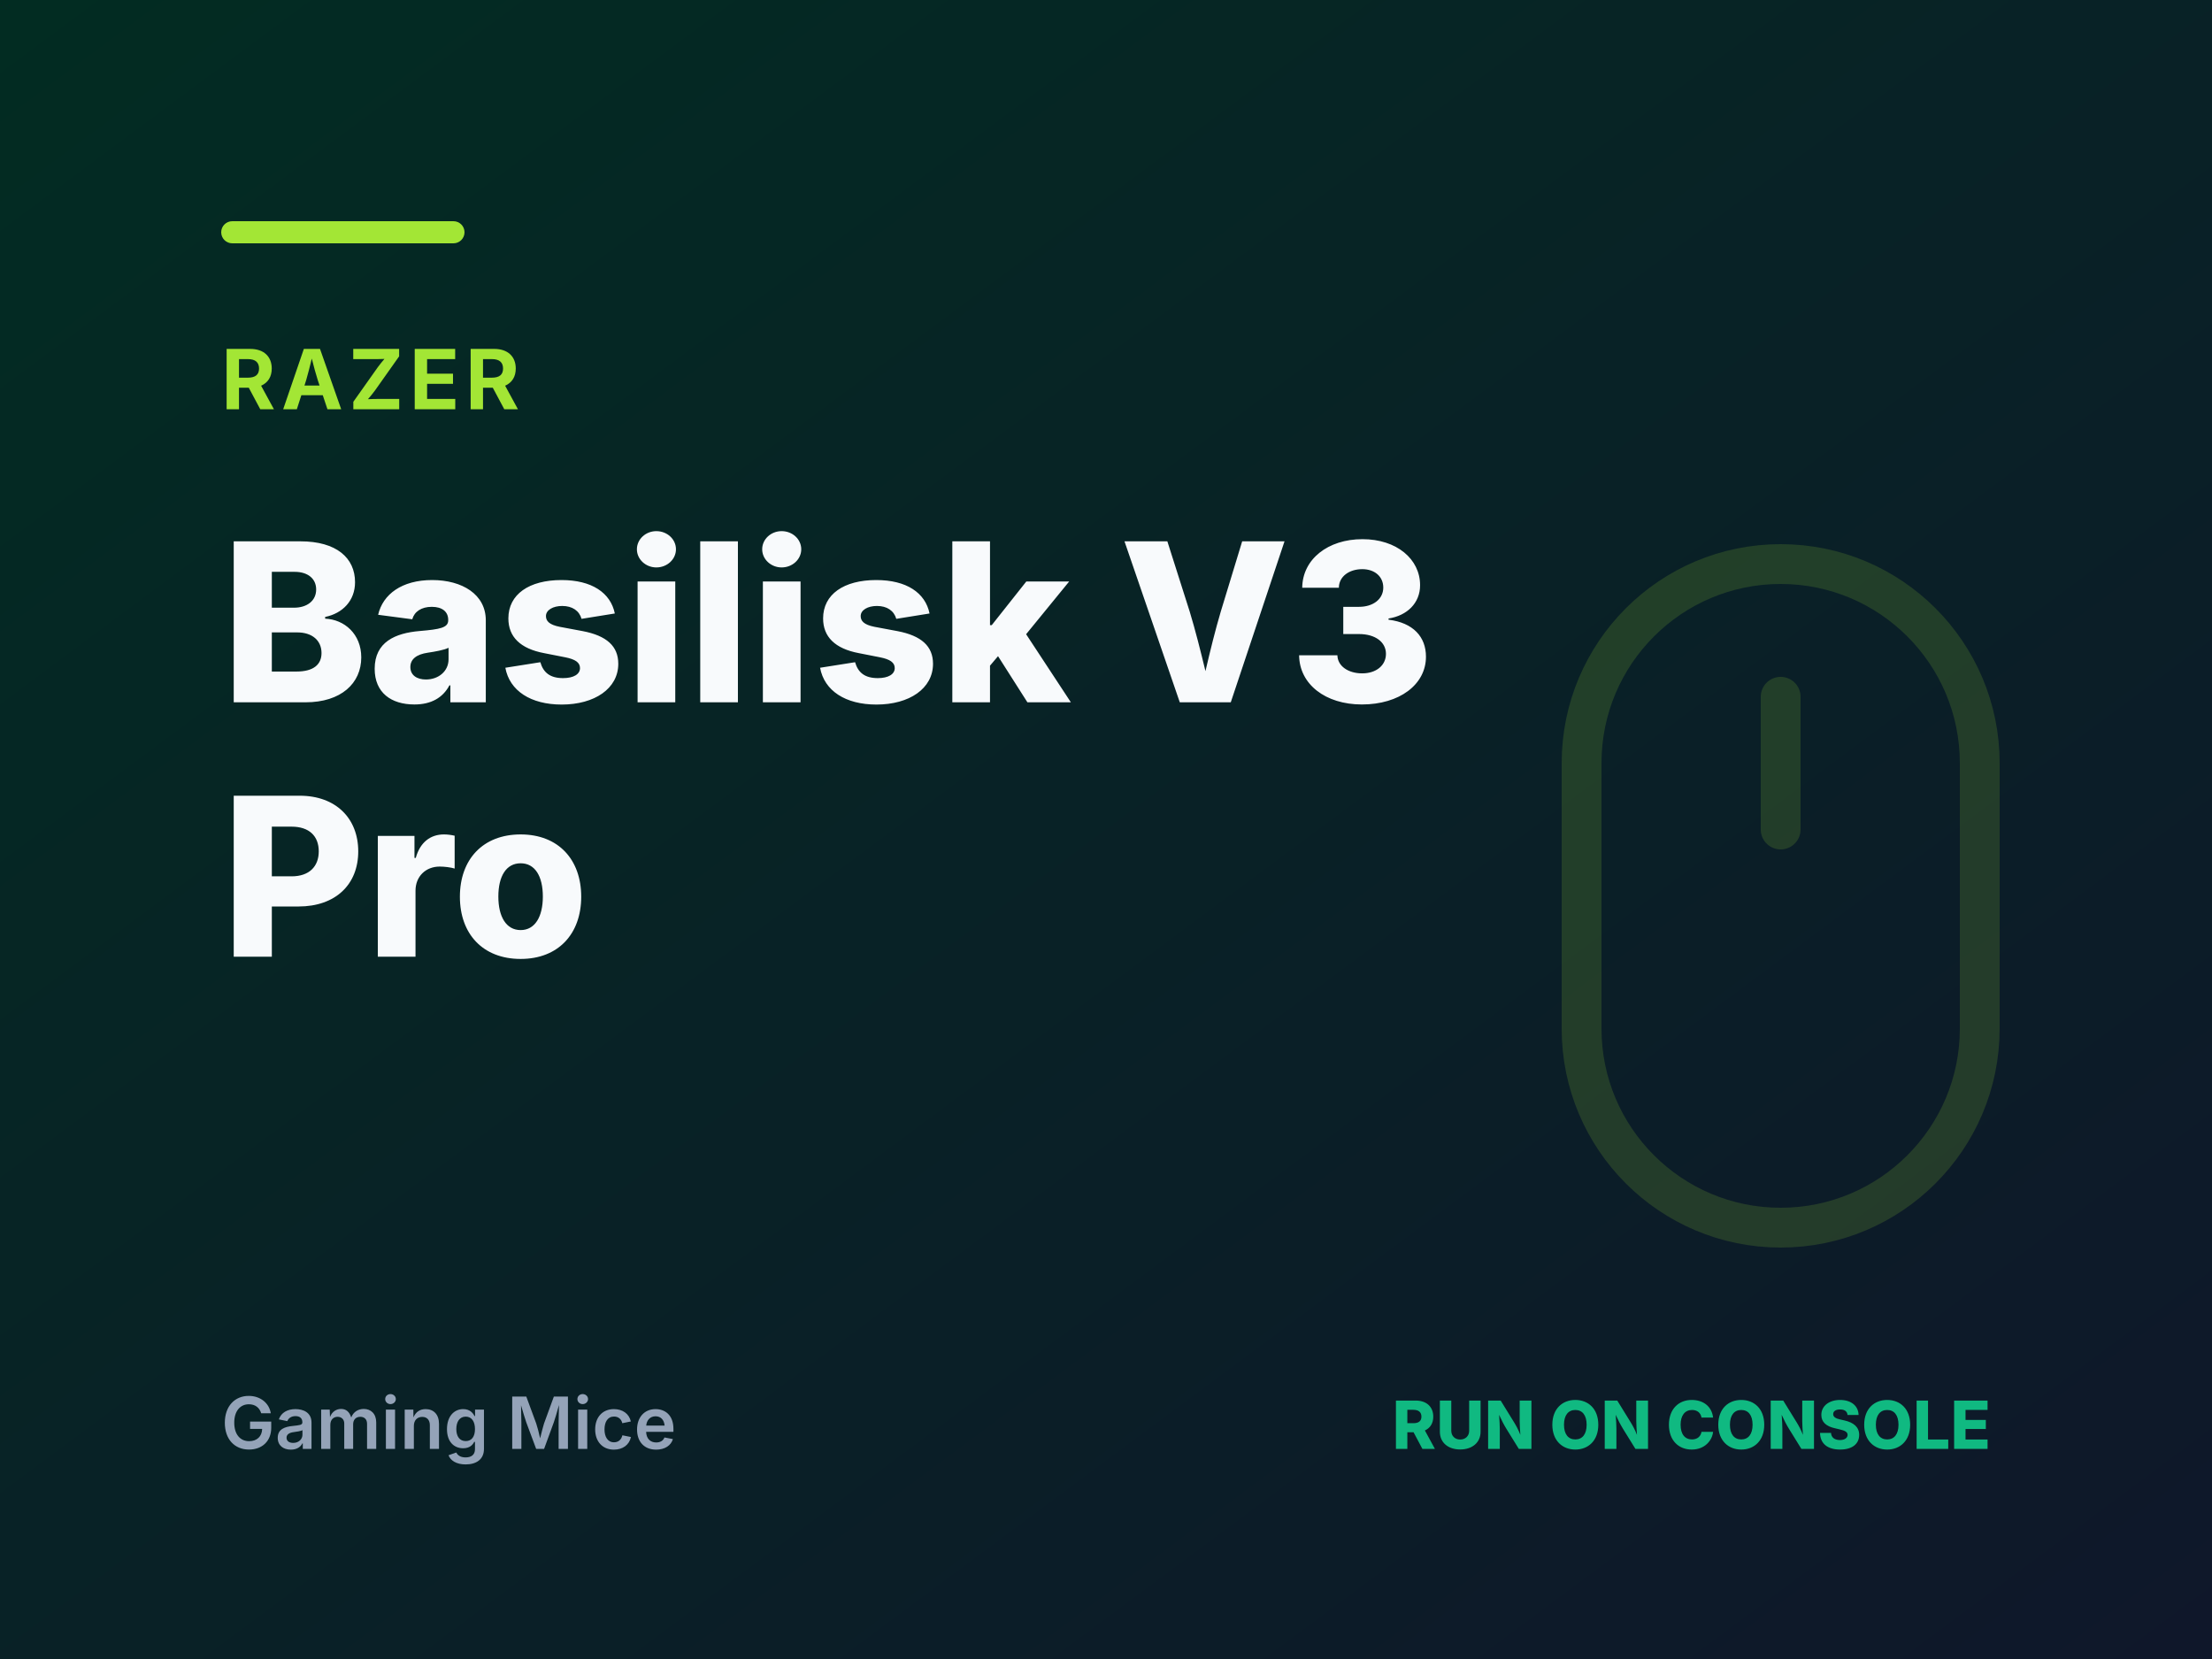
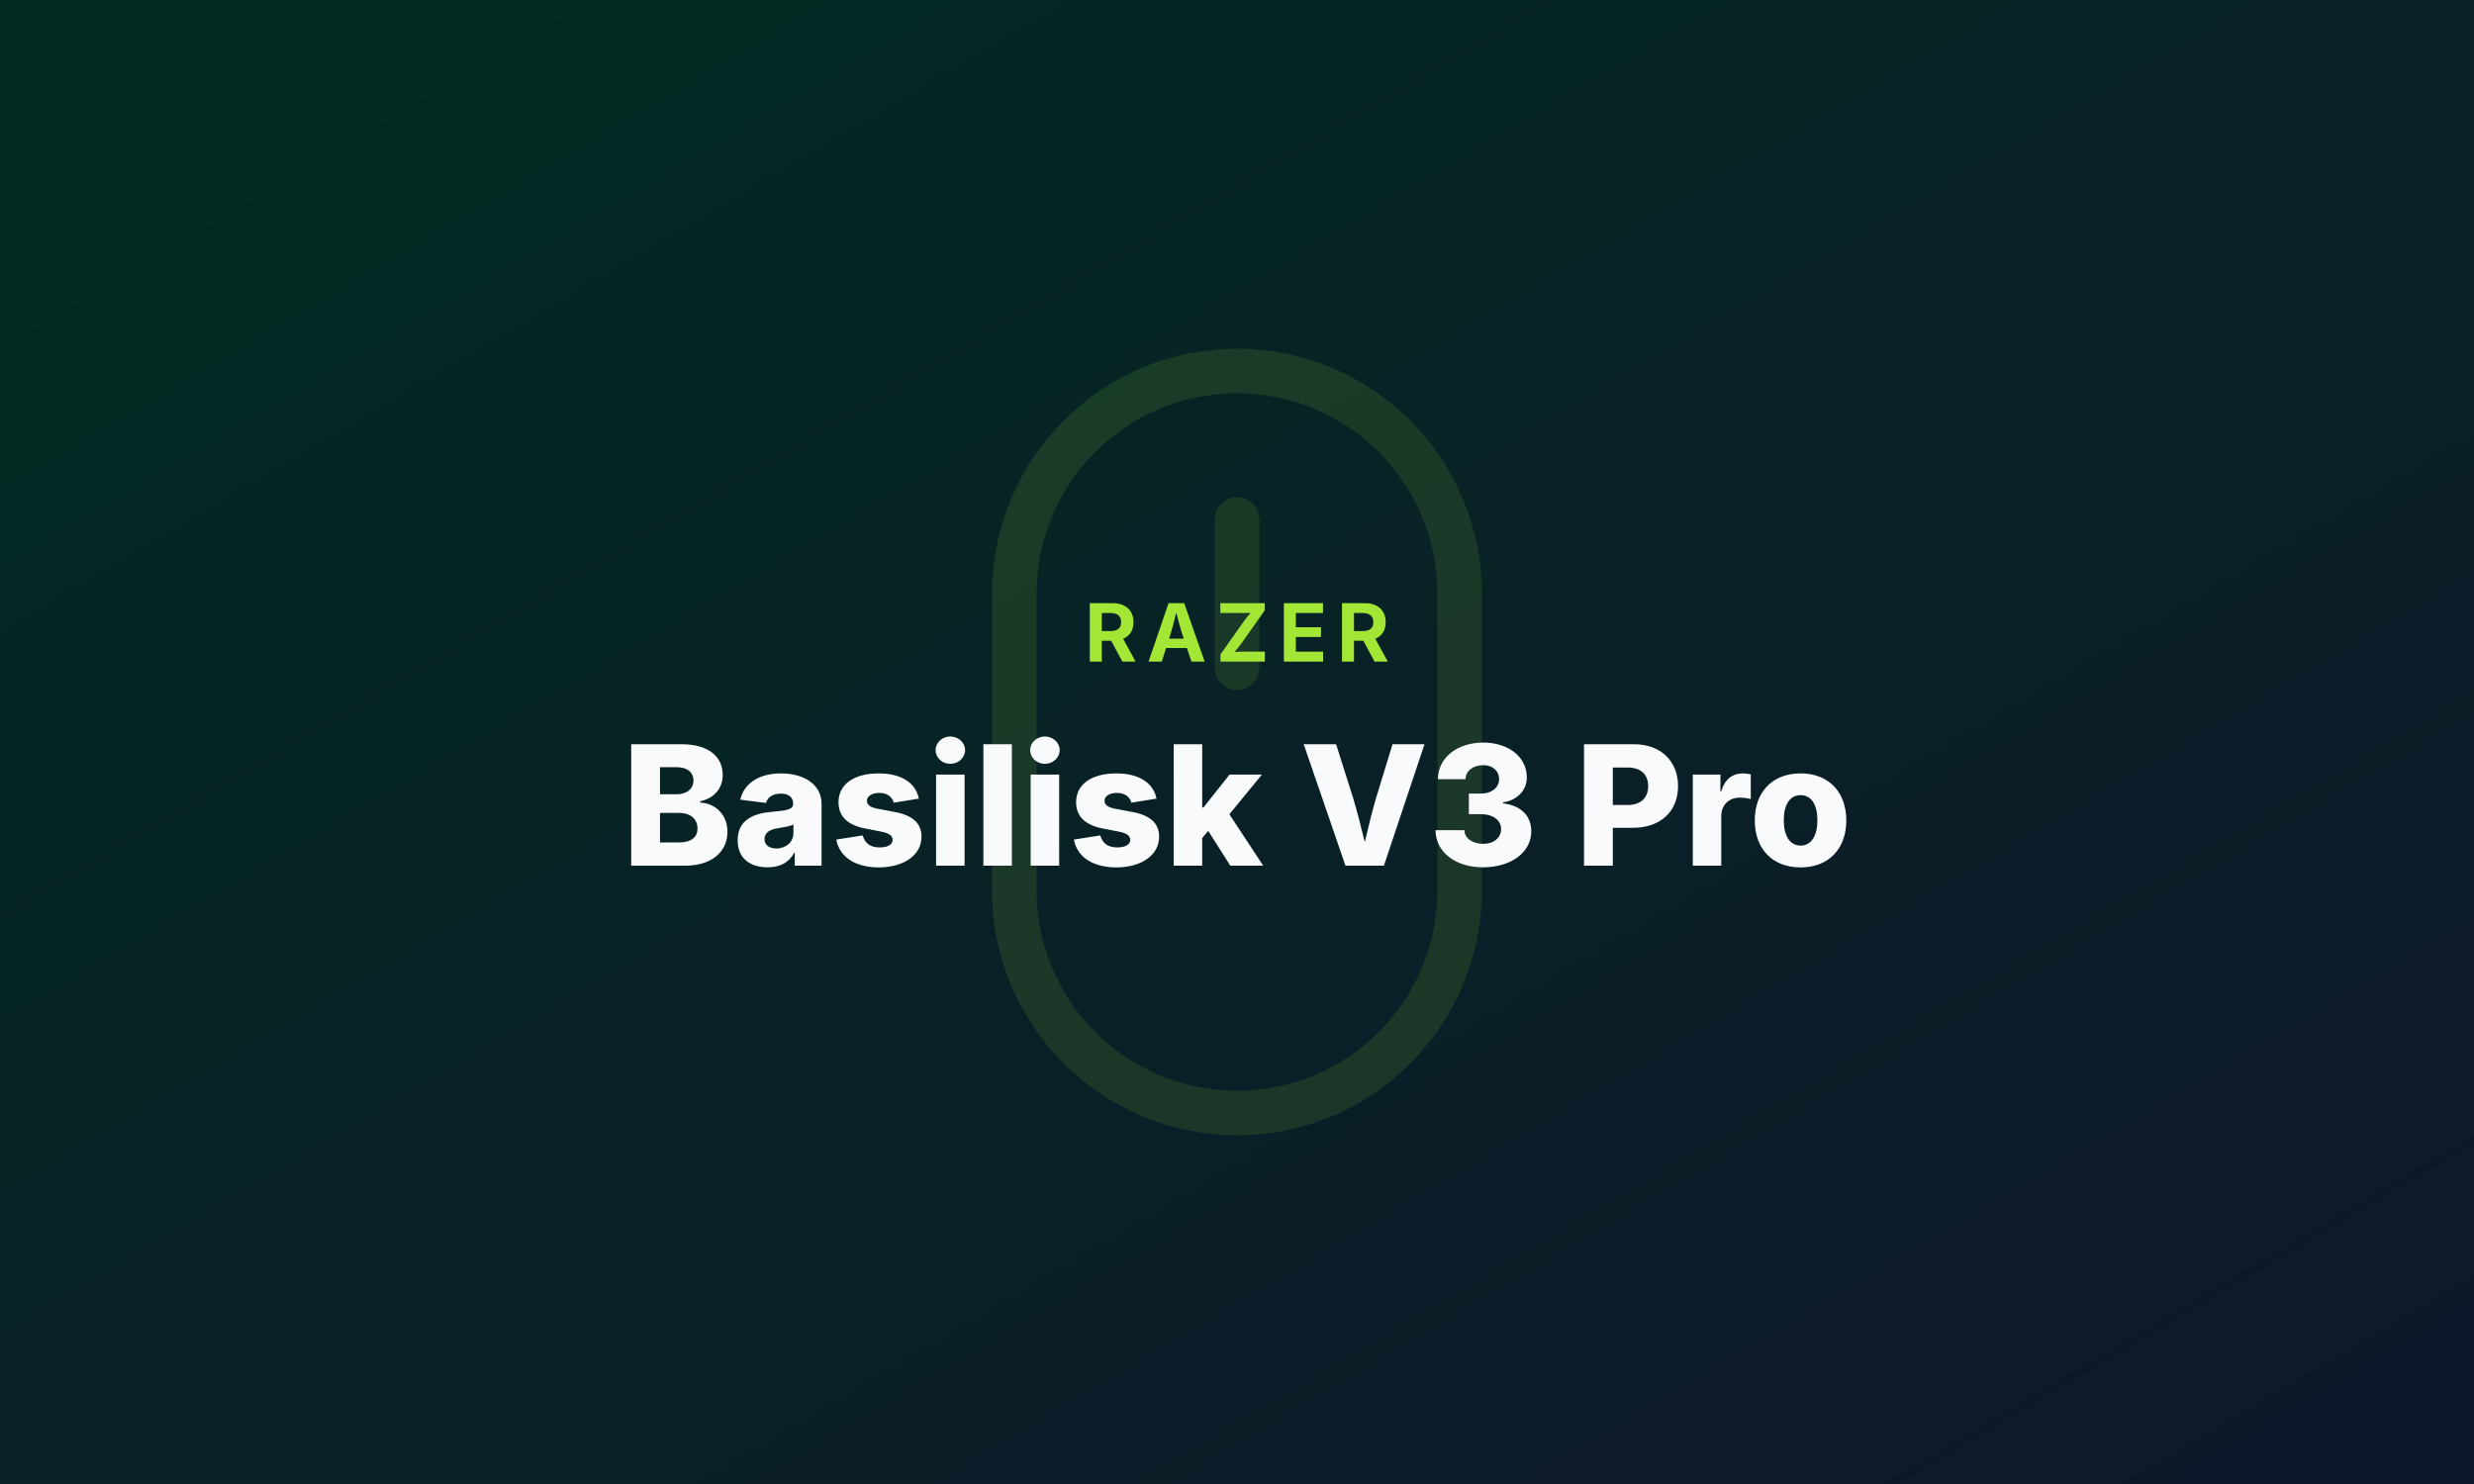
- <svg xmlns="http://www.w3.org/2000/svg" viewBox="0 0 400 300" width="400" height="300" role="img" aria-label="Razer Basilisk V3 Pro">
+ <svg xmlns="http://www.w3.org/2000/svg" viewBox="0 0 400 240" width="400" height="240" role="img" aria-label="Razer Basilisk V3 Pro">
  <defs>
    <linearGradient id="g" x1="0" y1="0" x2="1" y2="1">
      <stop offset="0" stop-color="#022c22" />
      <stop offset="1" stop-color="#0f172a" />
    </linearGradient>
  </defs>
-   <rect width="400" height="300" fill="url(#g)" />
-   <g transform="translate(250 90) scale(6)" fill="none" stroke="#a3e635" stroke-opacity=".16" stroke-width="1.2" stroke-linecap="round" stroke-linejoin="round">
+   <rect width="400" height="240" fill="url(#g)" />
+   <g transform="translate(128 48) scale(6)" fill="none" stroke="#a3e635" stroke-opacity=".12" stroke-width="1.2" stroke-linecap="round" stroke-linejoin="round">
    <rect x="6" y="2" width="12" height="20" rx="6" />
    <path d="M12 6v4" />
  </g>
-   <rect x="40" y="40" width="44" height="4" rx="2" fill="#a3e635" />
-   <text x="40" y="74" font-family="Inter,Segoe UI,Arial,sans-serif" font-size="15" font-weight="700" fill="#a3e635" letter-spacing="1">RAZER</text>
-   <text font-family="Outfit,Inter,Segoe UI,Arial,sans-serif" font-size="40" font-weight="800" fill="#f8fafc">
-     <tspan x="40" y="127">Basilisk V3</tspan>
-     <tspan x="40" y="173">Pro</tspan>
+   <text x="200" y="107" text-anchor="middle" font-family="Inter,Segoe UI,Arial,sans-serif" font-size="13" font-weight="700" fill="#a3e635" letter-spacing="1.5">RAZER</text>
+   <text text-anchor="middle" font-family="Outfit,Inter,Segoe UI,Arial,sans-serif" font-size="27" font-weight="800" fill="#f8fafc">
+     <tspan x="200" y="140">Basilisk V3 Pro</tspan>
  </text>
-   <text x="40" y="262" font-family="Inter,Segoe UI,Arial,sans-serif" font-size="13" font-weight="600" fill="#94a3b8">Gaming Mice</text>
-   <text x="360" y="262" text-anchor="end" font-family="Inter,Segoe UI,Arial,sans-serif" font-size="12" font-weight="800" fill="#10b981">RUN ON CONSOLE</text>
</svg>
